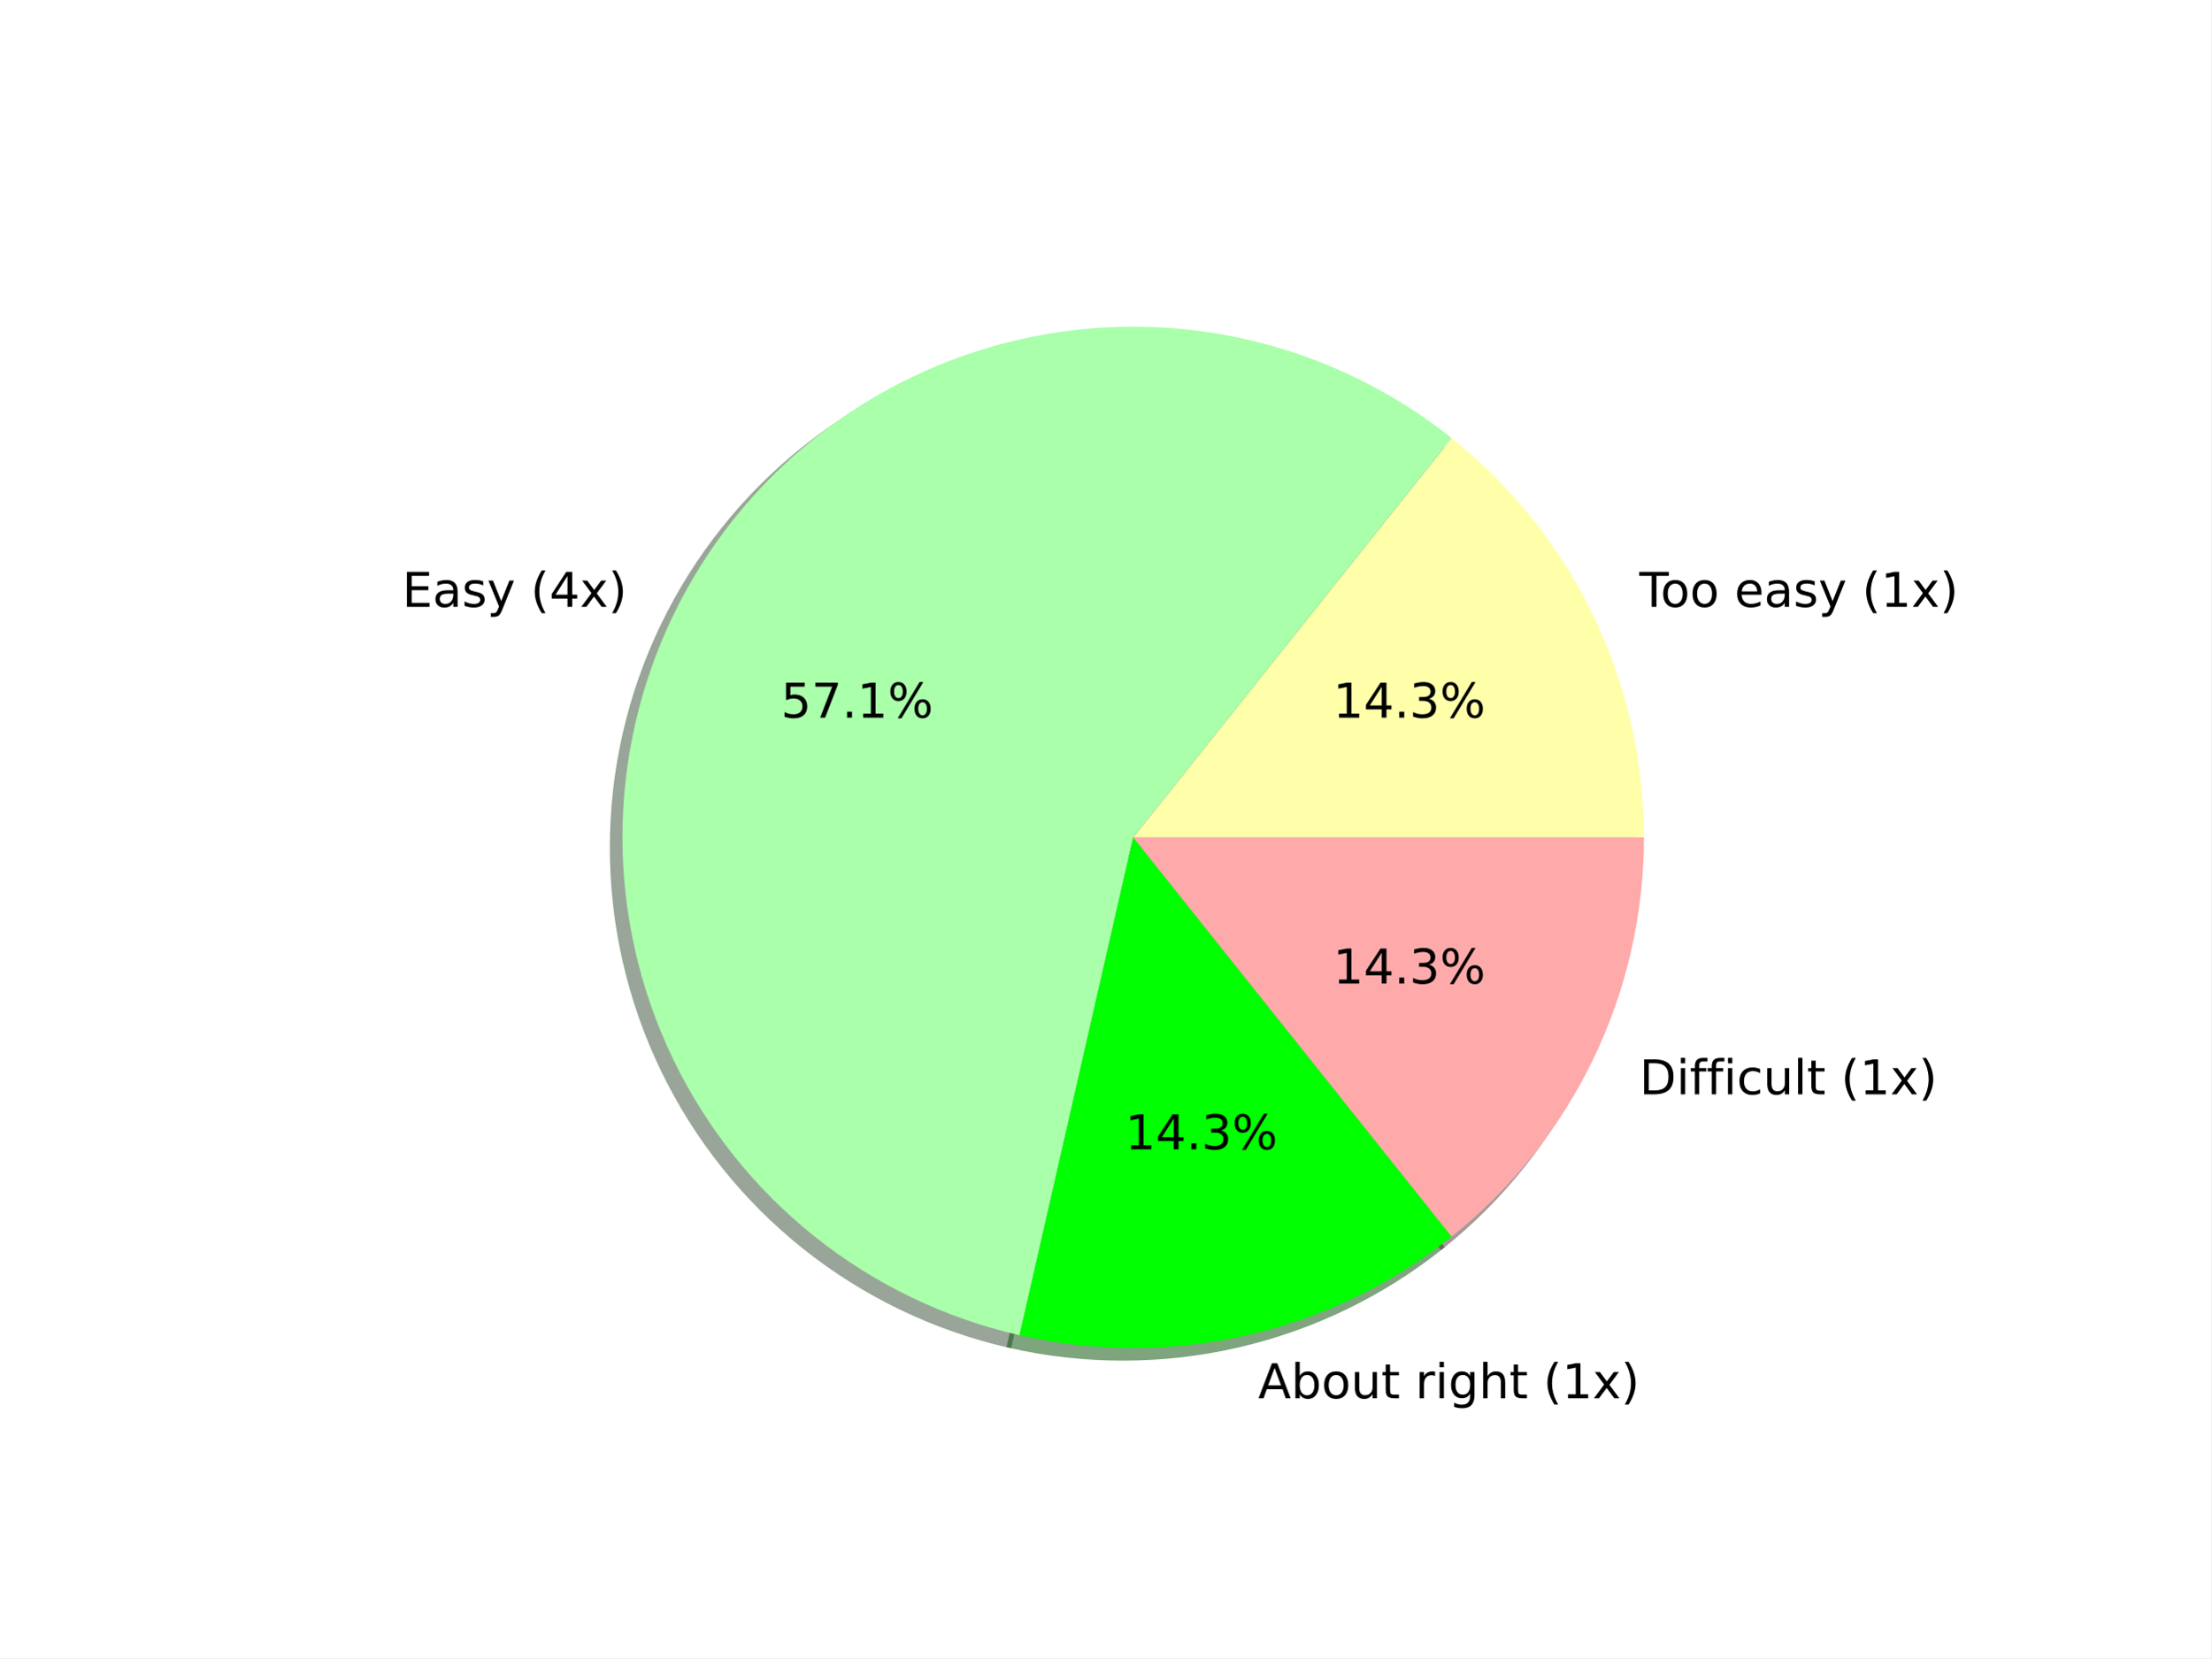
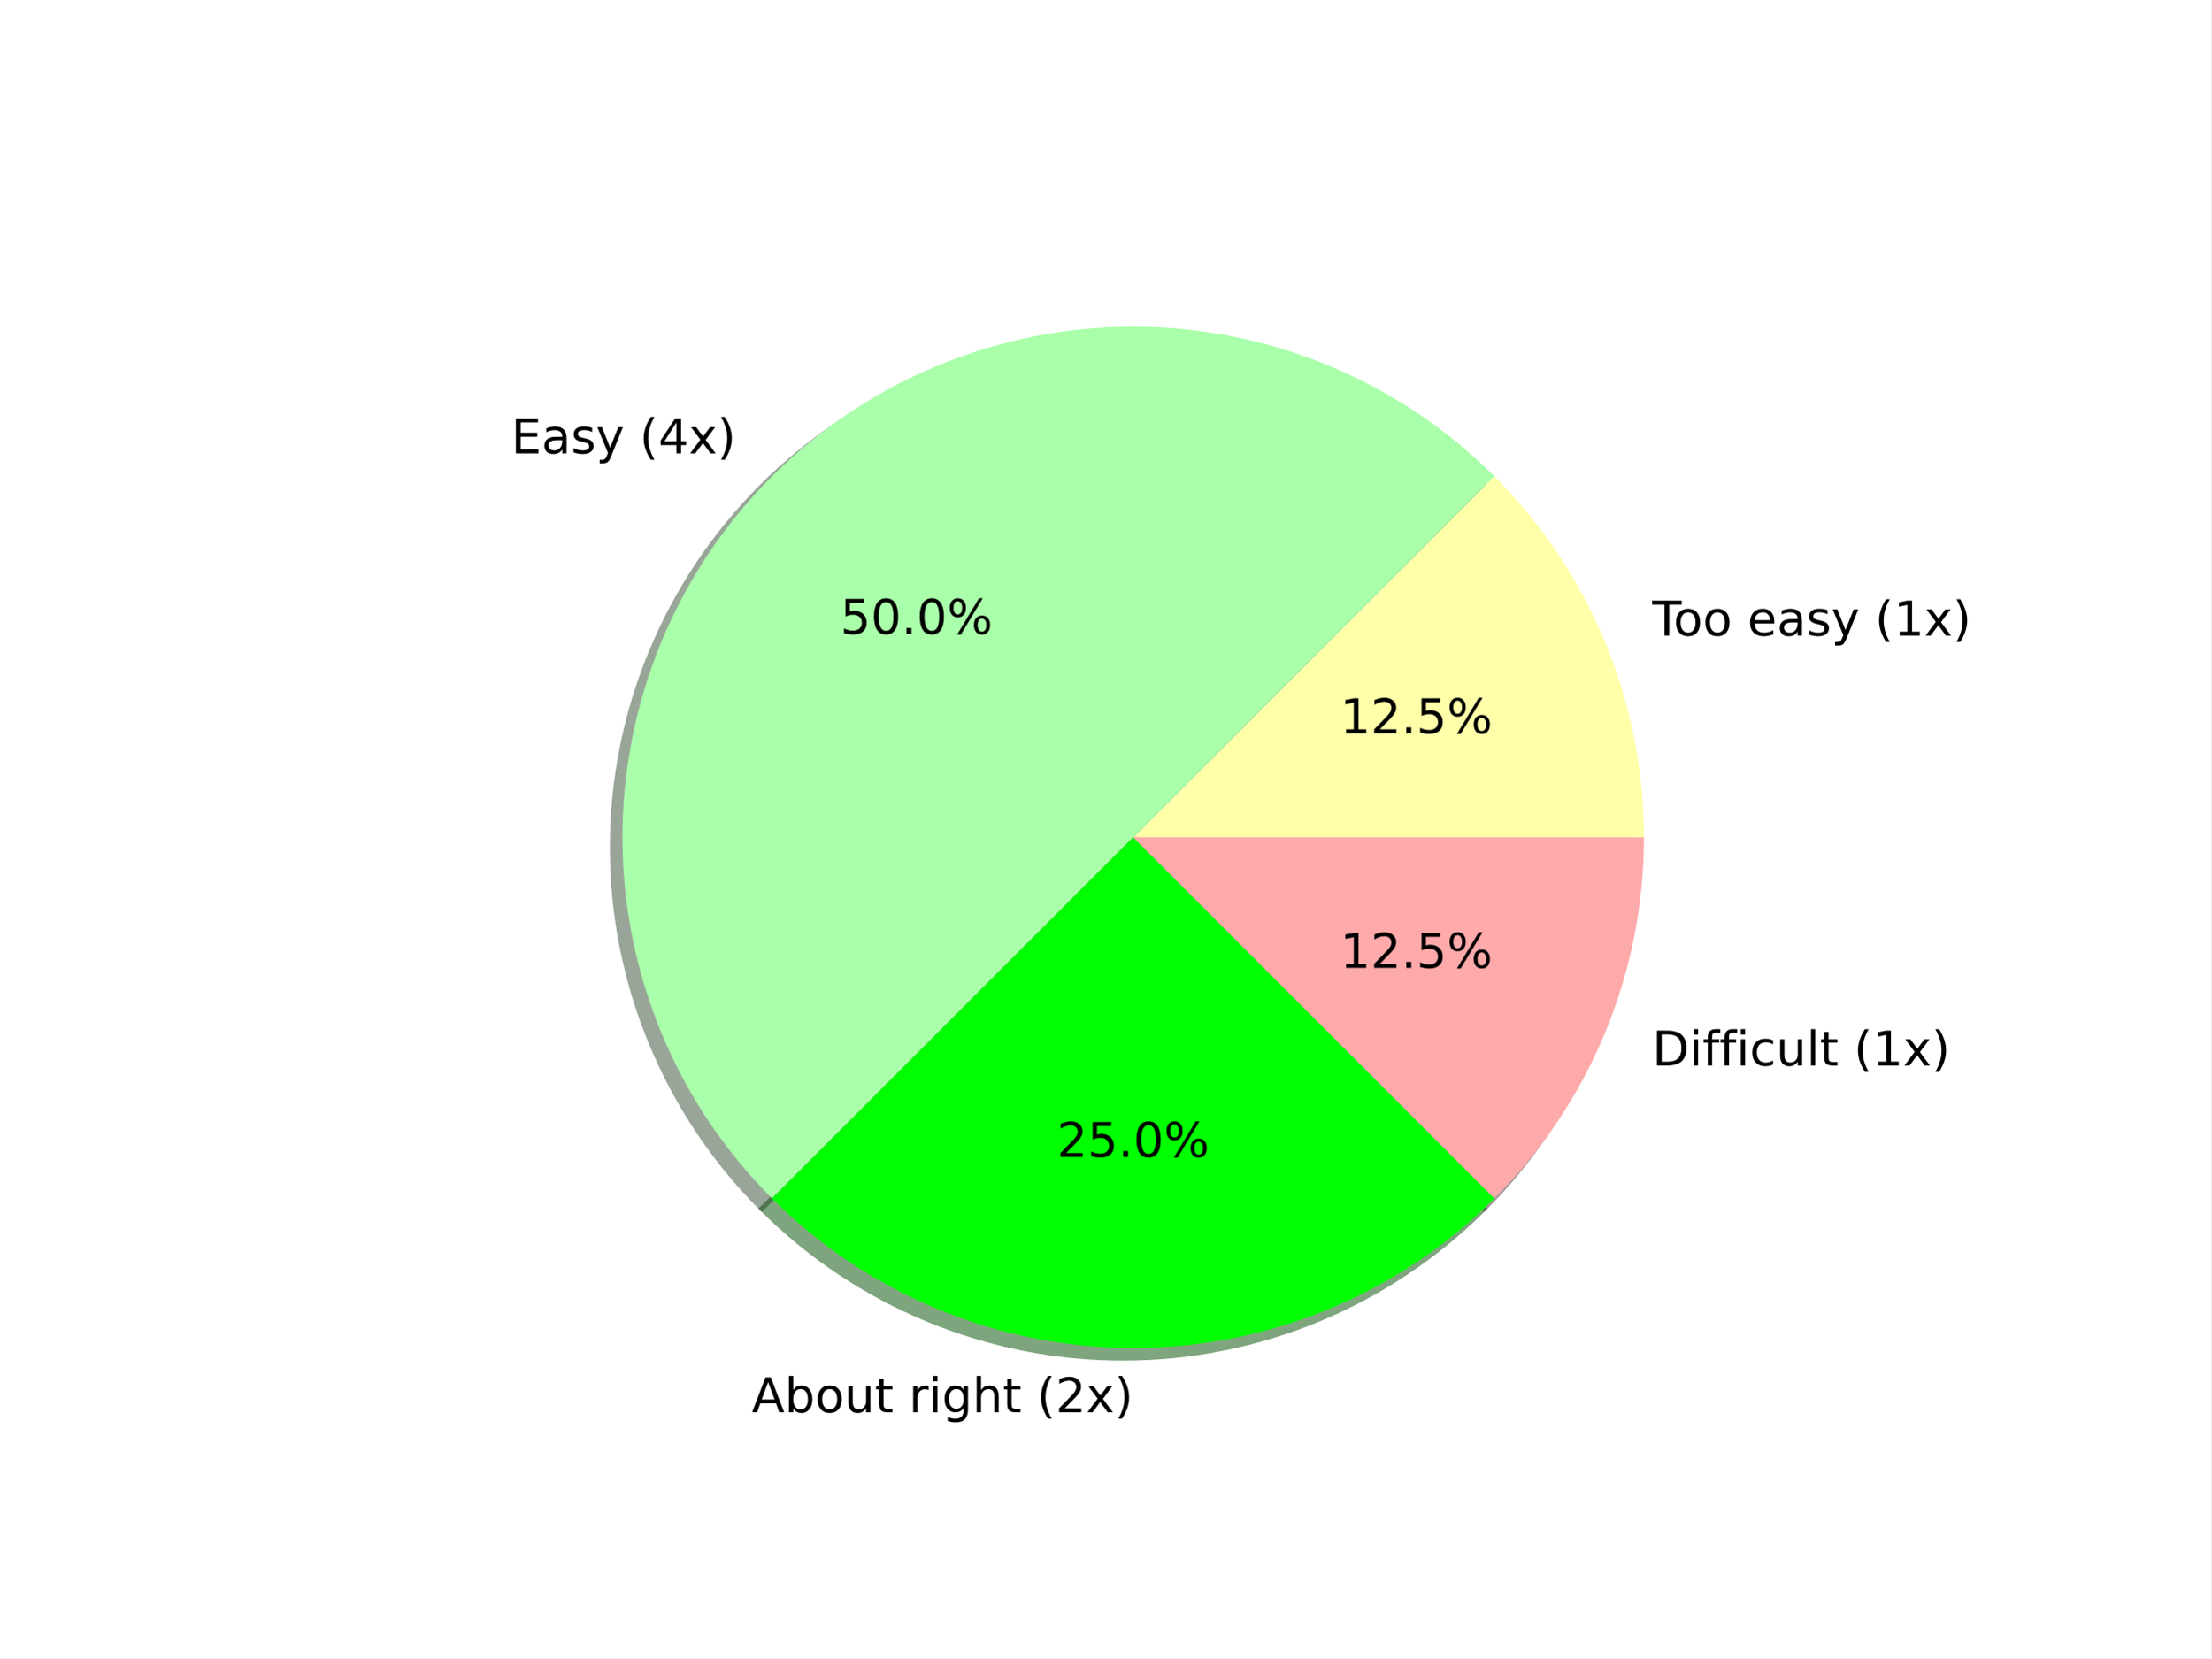
<svg xmlns="http://www.w3.org/2000/svg" xmlns:xlink="http://www.w3.org/1999/xlink" width="460.8pt" height="345.6pt" viewBox="0 0 460.8 345.6" version="1.1">
  <defs>
    <style type="text/css">*{stroke-linejoin: round; stroke-linecap: butt}</style>
  </defs>
  <g id="figure_1">
    <g id="patch_1">
      <path d="M 0 345.6  L 460.8 345.6  L 460.8 0  L 0 0  z " style="fill: #ffffff" />
    </g>
    <g id="axes_1">
      <g id="patch_2">
-         <path d="M 340.476 176.657  C 340.476 160.666 336.873 144.879 329.935 130.472  C 322.996 116.065 312.9 103.405 300.398 93.435  L 234.031 176.657  L 340.476 176.657  z " style="fill: #4c4c33; opacity: 0.5; stroke: #4c4c33; stroke-linejoin: miter" />
+         <path d="M 340.476 176.657  C 340.476 162.679 337.723 148.836 332.373 135.922  C 327.024 123.008 319.183 111.273 309.299 101.389  L 234.031 176.657  L 340.476 176.657  z " style="fill: #4c4c33; opacity: 0.5; stroke: #4c4c33; stroke-linejoin: miter" />
      </g>
      <g id="patch_3">
-         <path d="M 300.398 93.435  C 287.896 83.465 273.307 76.439 257.717 72.881  C 242.128 69.323 225.935 69.323 210.345 72.881  C 194.755 76.439 180.166 83.465 167.664 93.435  C 155.162 103.405 145.066 116.065 138.128 130.472  C 131.19 144.879 127.586 160.666 127.586 176.657  C 127.586 192.648 131.19 208.435 138.128 222.842  C 145.066 237.249 155.162 249.909 167.664 259.879  C 180.166 269.849 194.755 276.875 210.345 280.433  L 234.031 176.657  L 300.398 93.435  z " style="fill: #334c33; opacity: 0.5; stroke: #334c33; stroke-linejoin: miter" />
+         <path d="M 309.299 101.389  C 289.344 81.434 262.251 70.212 234.031 70.212  C 205.811 70.212 178.718 81.434 158.763 101.389  C 138.809 121.344 127.586 148.437 127.586 176.657  C 127.586 204.877 138.809 231.97 158.763 251.925  L 234.031 176.657  L 309.299 101.389  z " style="fill: #334c33; opacity: 0.5; stroke: #334c33; stroke-linejoin: miter" />
      </g>
      <g id="patch_4">
-         <path d="M 210.345 280.433  C 225.935 283.991 242.128 283.991 257.717 280.433  C 273.307 276.875 287.896 269.849 300.398 259.879  L 234.031 176.657  L 210.345 280.433  z " style="fill: #004c00; opacity: 0.5; stroke: #004c00; stroke-linejoin: miter" />
+         <path d="M 158.763 251.925  C 178.718 271.879 205.811 283.102 234.031 283.102  C 262.251 283.102 289.344 271.879 309.299 251.925  L 234.031 176.657  L 158.763 251.925  z " style="fill: #004c00; opacity: 0.5; stroke: #004c00; stroke-linejoin: miter" />
      </g>
      <g id="patch_5">
-         <path d="M 300.398 259.879  C 312.9 249.909 322.996 237.249 329.935 222.842  C 336.873 208.434 340.476 192.647 340.476 176.657  L 234.031 176.657  L 300.398 259.879  z " style="fill: #4c3333; opacity: 0.5; stroke: #4c3333; stroke-linejoin: miter" />
+         <path d="M 309.299 251.925  C 319.183 242.041 327.024 230.306 332.373 217.392  C 337.723 204.477 340.476 190.635 340.476 176.657  L 234.031 176.657  L 309.299 251.925  z " style="fill: #4c3333; opacity: 0.5; stroke: #4c3333; stroke-linejoin: miter" />
      </g>
      <g id="patch_6">
-         <path d="M 342.605 174.528  C 342.605 158.537 339.002 142.75 332.063 128.343  C 325.125 113.936 315.029 101.276 302.527 91.306  L 236.16 174.528  L 342.605 174.528  z " style="fill: #ffffaa" />
+         <path d="M 342.605 174.528  C 342.605 160.55 339.851 146.708 334.502 133.793  C 329.153 120.879 321.312 109.144 311.428 99.26  L 236.16 174.528  L 342.605 174.528  z " style="fill: #ffffaa" />
      </g>
      <g id="patch_7">
-         <path d="M 302.527 91.306  C 290.025 81.336 275.436 74.31 259.846 70.752  C 244.256 67.194 228.064 67.194 212.474 70.752  C 196.884 74.31 182.295 81.336 169.793 91.306  C 157.291 101.276 147.195 113.936 140.257 128.343  C 133.318 142.75 129.715 158.537 129.715 174.528  C 129.715 190.519 133.318 206.306 140.257 220.713  C 147.195 235.12 157.291 247.78 169.793 257.75  C 182.295 267.72 196.884 274.746 212.474 278.304  L 236.16 174.528  L 302.527 91.306  z " style="fill: #aaffaa" />
+         <path d="M 311.428 99.26  C 291.473 79.306 264.38 68.083 236.16 68.083  C 207.94 68.083 180.847 79.306 160.892 99.26  C 140.938 119.215 129.715 146.308 129.715 174.528  C 129.715 202.748 140.938 229.841 160.892 249.796  L 236.16 174.528  L 311.428 99.26  z " style="fill: #aaffaa" />
      </g>
      <g id="patch_8">
-         <path d="M 212.474 278.304  C 228.064 281.862 244.257 281.862 259.846 278.304  C 275.436 274.746 290.025 267.72 302.527 257.75  L 236.16 174.528  L 212.474 278.304  z " style="fill: #00ff00" />
+         <path d="M 160.892 249.796  C 180.847 269.75 207.94 280.973 236.16 280.973  C 264.38 280.973 291.473 269.75 311.428 249.796  L 236.16 174.528  L 160.892 249.796  z " style="fill: #00ff00" />
      </g>
      <g id="patch_9">
-         <path d="M 302.527 257.75  C 315.029 247.78 325.125 235.12 332.063 220.713  C 339.002 206.306 342.605 190.519 342.605 174.528  L 236.16 174.528  L 302.527 257.75  z " style="fill: #ffaaaa" />
+         <path d="M 311.428 249.796  C 321.312 239.912 329.153 228.177 334.502 215.263  C 339.851 202.348 342.605 188.506 342.605 174.528  L 236.16 174.528  L 311.428 249.796  z " style="fill: #ffaaaa" />
      </g>
      <g id="matplotlib.axis_1" />
      <g id="matplotlib.axis_2" />
      <g id="text_1">
-         <g transform="translate(341.6538 126.4842)scale(0.1 -0.1)">
+         <g transform="translate(344.3364 132.4792)scale(0.1 -0.1)">
          <defs>
            <path id="DejaVuSans-54" d="M -19 4666  L 3928 4666  L 3928 4134  L 2272 4134  L 2272 0  L 1638 0  L 1638 4134  L -19 4134  L -19 4666  z " transform="scale(0.015625)" />
            <path id="DejaVuSans-6f" d="M 1959 3097  Q 1497 3097 1228 2736  Q 959 2375 959 1747  Q 959 1119 1226 758  Q 1494 397 1959 397  Q 2419 397 2687 759  Q 2956 1122 2956 1747  Q 2956 2369 2687 2733  Q 2419 3097 1959 3097  z M 1959 3584  Q 2709 3584 3137 3096  Q 3566 2609 3566 1747  Q 3566 888 3137 398  Q 2709 -91 1959 -91  Q 1206 -91 779 398  Q 353 888 353 1747  Q 353 2609 779 3096  Q 1206 3584 1959 3584  z " transform="scale(0.015625)" />
            <path id="DejaVuSans-20" transform="scale(0.015625)" />
            <path id="DejaVuSans-65" d="M 3597 1894  L 3597 1613  L 953 1613  Q 991 1019 1311 708  Q 1631 397 2203 397  Q 2534 397 2845 478  Q 3156 559 3463 722  L 3463 178  Q 3153 47 2828 -22  Q 2503 -91 2169 -91  Q 1331 -91 842 396  Q 353 884 353 1716  Q 353 2575 817 3079  Q 1281 3584 2069 3584  Q 2775 3584 3186 3129  Q 3597 2675 3597 1894  z M 3022 2063  Q 3016 2534 2758 2815  Q 2500 3097 2075 3097  Q 1594 3097 1305 2825  Q 1016 2553 972 2059  L 3022 2063  z " transform="scale(0.015625)" />
            <path id="DejaVuSans-61" d="M 2194 1759  Q 1497 1759 1228 1600  Q 959 1441 959 1056  Q 959 750 1161 570  Q 1363 391 1709 391  Q 2188 391 2477 730  Q 2766 1069 2766 1631  L 2766 1759  L 2194 1759  z M 3341 1997  L 3341 0  L 2766 0  L 2766 531  Q 2569 213 2275 61  Q 1981 -91 1556 -91  Q 1019 -91 701 211  Q 384 513 384 1019  Q 384 1609 779 1909  Q 1175 2209 1959 2209  L 2766 2209  L 2766 2266  Q 2766 2663 2505 2880  Q 2244 3097 1772 3097  Q 1472 3097 1187 3025  Q 903 2953 641 2809  L 641 3341  Q 956 3463 1253 3523  Q 1550 3584 1831 3584  Q 2591 3584 2966 3190  Q 3341 2797 3341 1997  z " transform="scale(0.015625)" />
            <path id="DejaVuSans-73" d="M 2834 3397  L 2834 2853  Q 2591 2978 2328 3040  Q 2066 3103 1784 3103  Q 1356 3103 1142 2972  Q 928 2841 928 2578  Q 928 2378 1081 2264  Q 1234 2150 1697 2047  L 1894 2003  Q 2506 1872 2764 1633  Q 3022 1394 3022 966  Q 3022 478 2636 193  Q 2250 -91 1575 -91  Q 1294 -91 989 -36  Q 684 19 347 128  L 347 722  Q 666 556 975 473  Q 1284 391 1588 391  Q 1994 391 2212 530  Q 2431 669 2431 922  Q 2431 1156 2273 1281  Q 2116 1406 1581 1522  L 1381 1569  Q 847 1681 609 1914  Q 372 2147 372 2553  Q 372 3047 722 3315  Q 1072 3584 1716 3584  Q 2034 3584 2315 3537  Q 2597 3491 2834 3397  z " transform="scale(0.015625)" />
            <path id="DejaVuSans-79" d="M 2059 -325  Q 1816 -950 1584 -1140  Q 1353 -1331 966 -1331  L 506 -1331  L 506 -850  L 844 -850  Q 1081 -850 1212 -737  Q 1344 -625 1503 -206  L 1606 56  L 191 3500  L 800 3500  L 1894 763  L 2988 3500  L 3597 3500  L 2059 -325  z " transform="scale(0.015625)" />
            <path id="DejaVuSans-28" d="M 1984 4856  Q 1566 4138 1362 3434  Q 1159 2731 1159 2009  Q 1159 1288 1364 580  Q 1569 -128 1984 -844  L 1484 -844  Q 1016 -109 783 600  Q 550 1309 550 2009  Q 550 2706 781 3412  Q 1013 4119 1484 4856  L 1984 4856  z " transform="scale(0.015625)" />
            <path id="DejaVuSans-31" d="M 794 531  L 1825 531  L 1825 4091  L 703 3866  L 703 4441  L 1819 4666  L 2450 4666  L 2450 531  L 3481 531  L 3481 0  L 794 0  L 794 531  z " transform="scale(0.015625)" />
            <path id="DejaVuSans-78" d="M 3513 3500  L 2247 1797  L 3578 0  L 2900 0  L 1881 1375  L 863 0  L 184 0  L 1544 1831  L 300 3500  L 978 3500  L 1906 2253  L 2834 3500  L 3513 3500  z " transform="scale(0.015625)" />
            <path id="DejaVuSans-29" d="M 513 4856  L 1013 4856  Q 1481 4119 1714 3412  Q 1947 2706 1947 2009  Q 1947 1309 1714 600  Q 1481 -109 1013 -844  L 513 -844  Q 928 -128 1133 580  Q 1338 1288 1338 2009  Q 1338 2731 1133 3434  Q 928 4138 513 4856  z " transform="scale(0.015625)" />
          </defs>
          <use xlink:href="#DejaVuSans-54" />
          <use xlink:href="#DejaVuSans-6f" x="44.084" />
          <use xlink:href="#DejaVuSans-6f" x="105.266" />
          <use xlink:href="#DejaVuSans-20" x="166.447" />
          <use xlink:href="#DejaVuSans-65" x="198.234" />
          <use xlink:href="#DejaVuSans-61" x="259.758" />
          <use xlink:href="#DejaVuSans-73" x="321.037" />
          <use xlink:href="#DejaVuSans-79" x="373.137" />
          <use xlink:href="#DejaVuSans-20" x="432.316" />
          <use xlink:href="#DejaVuSans-28" x="464.104" />
          <use xlink:href="#DejaVuSans-31" x="503.117" />
          <use xlink:href="#DejaVuSans-78" x="566.74" />
          <use xlink:href="#DejaVuSans-29" x="625.92" />
        </g>
      </g>
      <g id="text_2">
-         <g transform="translate(277.8185 149.5766)scale(0.1 -0.1)">
+         <g transform="translate(279.2817 152.8466)scale(0.1 -0.1)">
          <defs>
-             <path id="DejaVuSans-34" d="M 2419 4116  L 825 1625  L 2419 1625  L 2419 4116  z M 2253 4666  L 3047 4666  L 3047 1625  L 3713 1625  L 3713 1100  L 3047 1100  L 3047 0  L 2419 0  L 2419 1100  L 313 1100  L 313 1709  L 2253 4666  z " transform="scale(0.015625)" />
+             <path id="DejaVuSans-32" d="M 1228 531  L 3431 531  L 3431 0  L 469 0  L 469 531  Q 828 903 1448 1529  Q 2069 2156 2228 2338  Q 2531 2678 2651 2914  Q 2772 3150 2772 3378  Q 2772 3750 2511 3984  Q 2250 4219 1831 4219  Q 1534 4219 1204 4116  Q 875 4013 500 3803  L 500 4441  Q 881 4594 1212 4672  Q 1544 4750 1819 4750  Q 2544 4750 2975 4387  Q 3406 4025 3406 3419  Q 3406 3131 3298 2873  Q 3191 2616 2906 2266  Q 2828 2175 2409 1742  Q 1991 1309 1228 531  z " transform="scale(0.015625)" />
            <path id="DejaVuSans-2e" d="M 684 794  L 1344 794  L 1344 0  L 684 0  L 684 794  z " transform="scale(0.015625)" />
-             <path id="DejaVuSans-33" d="M 2597 2516  Q 3050 2419 3304 2112  Q 3559 1806 3559 1356  Q 3559 666 3084 287  Q 2609 -91 1734 -91  Q 1441 -91 1130 -33  Q 819 25 488 141  L 488 750  Q 750 597 1062 519  Q 1375 441 1716 441  Q 2309 441 2620 675  Q 2931 909 2931 1356  Q 2931 1769 2642 2001  Q 2353 2234 1838 2234  L 1294 2234  L 1294 2753  L 1863 2753  Q 2328 2753 2575 2939  Q 2822 3125 2822 3475  Q 2822 3834 2567 4026  Q 2313 4219 1838 4219  Q 1578 4219 1281 4162  Q 984 4106 628 3988  L 628 4550  Q 988 4650 1302 4700  Q 1616 4750 1894 4750  Q 2613 4750 3031 4423  Q 3450 4097 3450 3541  Q 3450 3153 3228 2886  Q 3006 2619 2597 2516  z " transform="scale(0.015625)" />
+             <path id="DejaVuSans-35" d="M 691 4666  L 3169 4666  L 3169 4134  L 1269 4134  L 1269 2991  Q 1406 3038 1543 3061  Q 1681 3084 1819 3084  Q 2600 3084 3056 2656  Q 3513 2228 3513 1497  Q 3513 744 3044 326  Q 2575 -91 1722 -91  Q 1428 -91 1123 -41  Q 819 9 494 109  L 494 744  Q 775 591 1075 516  Q 1375 441 1709 441  Q 2250 441 2565 725  Q 2881 1009 2881 1497  Q 2881 1984 2565 2268  Q 2250 2553 1709 2553  Q 1456 2553 1204 2497  Q 953 2441 691 2322  L 691 4666  z " transform="scale(0.015625)" />
            <path id="DejaVuSans-25" d="M 4653 2053  Q 4381 2053 4226 1822  Q 4072 1591 4072 1178  Q 4072 772 4226 539  Q 4381 306 4653 306  Q 4919 306 5073 539  Q 5228 772 5228 1178  Q 5228 1588 5073 1820  Q 4919 2053 4653 2053  z M 4653 2450  Q 5147 2450 5437 2106  Q 5728 1763 5728 1178  Q 5728 594 5436 251  Q 5144 -91 4653 -91  Q 4153 -91 3862 251  Q 3572 594 3572 1178  Q 3572 1766 3864 2108  Q 4156 2450 4653 2450  z M 1428 4353  Q 1159 4353 1004 4120  Q 850 3888 850 3481  Q 850 3069 1003 2837  Q 1156 2606 1428 2606  Q 1700 2606 1854 2837  Q 2009 3069 2009 3481  Q 2009 3884 1853 4118  Q 1697 4353 1428 4353  z M 4250 4750  L 4750 4750  L 1831 -91  L 1331 -91  L 4250 4750  z M 1428 4750  Q 1922 4750 2215 4408  Q 2509 4066 2509 3481  Q 2509 2891 2217 2550  Q 1925 2209 1428 2209  Q 931 2209 642 2551  Q 353 2894 353 3481  Q 353 4063 643 4406  Q 934 4750 1428 4750  z " transform="scale(0.015625)" />
          </defs>
          <use xlink:href="#DejaVuSans-31" />
-           <use xlink:href="#DejaVuSans-34" x="63.623" />
+           <use xlink:href="#DejaVuSans-32" x="63.623" />
          <use xlink:href="#DejaVuSans-2e" x="127.246" />
-           <use xlink:href="#DejaVuSans-33" x="159.033" />
+           <use xlink:href="#DejaVuSans-35" x="159.033" />
          <use xlink:href="#DejaVuSans-25" x="222.656" />
        </g>
      </g>
      <g id="text_3">
-         <g transform="translate(83.8287 126.4843)scale(0.1 -0.1)">
+         <g transform="translate(106.5279 94.49275)scale(0.1 -0.1)">
          <defs>
            <path id="DejaVuSans-45" d="M 628 4666  L 3578 4666  L 3578 4134  L 1259 4134  L 1259 2753  L 3481 2753  L 3481 2222  L 1259 2222  L 1259 531  L 3634 531  L 3634 0  L 628 0  L 628 4666  z " transform="scale(0.015625)" />
+             <path id="DejaVuSans-34" d="M 2419 4116  L 825 1625  L 2419 1625  L 2419 4116  z M 2253 4666  L 3047 4666  L 3047 1625  L 3713 1625  L 3713 1100  L 3047 1100  L 3047 0  L 2419 0  L 2419 1100  L 313 1100  L 313 1709  L 2253 4666  z " transform="scale(0.015625)" />
          </defs>
          <use xlink:href="#DejaVuSans-45" />
          <use xlink:href="#DejaVuSans-61" x="63.184" />
          <use xlink:href="#DejaVuSans-73" x="124.463" />
          <use xlink:href="#DejaVuSans-79" x="176.562" />
          <use xlink:href="#DejaVuSans-20" x="235.742" />
          <use xlink:href="#DejaVuSans-28" x="267.529" />
          <use xlink:href="#DejaVuSans-34" x="306.543" />
          <use xlink:href="#DejaVuSans-78" x="370.166" />
          <use xlink:href="#DejaVuSans-29" x="429.346" />
        </g>
      </g>
      <g id="text_4">
-         <g transform="translate(162.7343 149.5766)scale(0.1 -0.1)">
+         <g transform="translate(175.1157 132.1267)scale(0.1 -0.1)">
          <defs>
-             <path id="DejaVuSans-35" d="M 691 4666  L 3169 4666  L 3169 4134  L 1269 4134  L 1269 2991  Q 1406 3038 1543 3061  Q 1681 3084 1819 3084  Q 2600 3084 3056 2656  Q 3513 2228 3513 1497  Q 3513 744 3044 326  Q 2575 -91 1722 -91  Q 1428 -91 1123 -41  Q 819 9 494 109  L 494 744  Q 775 591 1075 516  Q 1375 441 1709 441  Q 2250 441 2565 725  Q 2881 1009 2881 1497  Q 2881 1984 2565 2268  Q 2250 2553 1709 2553  Q 1456 2553 1204 2497  Q 953 2441 691 2322  L 691 4666  z " transform="scale(0.015625)" />
-             <path id="DejaVuSans-37" d="M 525 4666  L 3525 4666  L 3525 4397  L 1831 0  L 1172 0  L 2766 4134  L 525 4134  L 525 4666  z " transform="scale(0.015625)" />
+             <path id="DejaVuSans-30" d="M 2034 4250  Q 1547 4250 1301 3770  Q 1056 3291 1056 2328  Q 1056 1369 1301 889  Q 1547 409 2034 409  Q 2525 409 2770 889  Q 3016 1369 3016 2328  Q 3016 3291 2770 3770  Q 2525 4250 2034 4250  z M 2034 4750  Q 2819 4750 3233 4129  Q 3647 3509 3647 2328  Q 3647 1150 3233 529  Q 2819 -91 2034 -91  Q 1250 -91 836 529  Q 422 1150 422 2328  Q 422 3509 836 4129  Q 1250 4750 2034 4750  z " transform="scale(0.015625)" />
          </defs>
          <use xlink:href="#DejaVuSans-35" />
-           <use xlink:href="#DejaVuSans-37" x="63.623" />
+           <use xlink:href="#DejaVuSans-30" x="63.623" />
          <use xlink:href="#DejaVuSans-2e" x="127.246" />
-           <use xlink:href="#DejaVuSans-31" x="159.033" />
+           <use xlink:href="#DejaVuSans-30" x="159.033" />
          <use xlink:href="#DejaVuSans-25" x="222.656" />
        </g>
      </g>
      <g id="text_5">
-         <g transform="translate(262.2148 291.441)scale(0.1 -0.1)">
+         <g transform="translate(156.6584 294.3767)scale(0.1 -0.1)">
          <defs>
            <path id="DejaVuSans-41" d="M 2188 4044  L 1331 1722  L 3047 1722  L 2188 4044  z M 1831 4666  L 2547 4666  L 4325 0  L 3669 0  L 3244 1197  L 1141 1197  L 716 0  L 50 0  L 1831 4666  z " transform="scale(0.015625)" />
            <path id="DejaVuSans-62" d="M 3116 1747  Q 3116 2381 2855 2742  Q 2594 3103 2138 3103  Q 1681 3103 1420 2742  Q 1159 2381 1159 1747  Q 1159 1113 1420 752  Q 1681 391 2138 391  Q 2594 391 2855 752  Q 3116 1113 3116 1747  z M 1159 2969  Q 1341 3281 1617 3432  Q 1894 3584 2278 3584  Q 2916 3584 3314 3078  Q 3713 2572 3713 1747  Q 3713 922 3314 415  Q 2916 -91 2278 -91  Q 1894 -91 1617 61  Q 1341 213 1159 525  L 1159 0  L 581 0  L 581 4863  L 1159 4863  L 1159 2969  z " transform="scale(0.015625)" />
            <path id="DejaVuSans-75" d="M 544 1381  L 544 3500  L 1119 3500  L 1119 1403  Q 1119 906 1312 657  Q 1506 409 1894 409  Q 2359 409 2629 706  Q 2900 1003 2900 1516  L 2900 3500  L 3475 3500  L 3475 0  L 2900 0  L 2900 538  Q 2691 219 2414 64  Q 2138 -91 1772 -91  Q 1169 -91 856 284  Q 544 659 544 1381  z M 1991 3584  L 1991 3584  z " transform="scale(0.015625)" />
            <path id="DejaVuSans-74" d="M 1172 4494  L 1172 3500  L 2356 3500  L 2356 3053  L 1172 3053  L 1172 1153  Q 1172 725 1289 603  Q 1406 481 1766 481  L 2356 481  L 2356 0  L 1766 0  Q 1100 0 847 248  Q 594 497 594 1153  L 594 3053  L 172 3053  L 172 3500  L 594 3500  L 594 4494  L 1172 4494  z " transform="scale(0.015625)" />
            <path id="DejaVuSans-72" d="M 2631 2963  Q 2534 3019 2420 3045  Q 2306 3072 2169 3072  Q 1681 3072 1420 2755  Q 1159 2438 1159 1844  L 1159 0  L 581 0  L 581 3500  L 1159 3500  L 1159 2956  Q 1341 3275 1631 3429  Q 1922 3584 2338 3584  Q 2397 3584 2469 3576  Q 2541 3569 2628 3553  L 2631 2963  z " transform="scale(0.015625)" />
            <path id="DejaVuSans-69" d="M 603 3500  L 1178 3500  L 1178 0  L 603 0  L 603 3500  z M 603 4863  L 1178 4863  L 1178 4134  L 603 4134  L 603 4863  z " transform="scale(0.015625)" />
            <path id="DejaVuSans-67" d="M 2906 1791  Q 2906 2416 2648 2759  Q 2391 3103 1925 3103  Q 1463 3103 1205 2759  Q 947 2416 947 1791  Q 947 1169 1205 825  Q 1463 481 1925 481  Q 2391 481 2648 825  Q 2906 1169 2906 1791  z M 3481 434  Q 3481 -459 3084 -895  Q 2688 -1331 1869 -1331  Q 1566 -1331 1297 -1286  Q 1028 -1241 775 -1147  L 775 -588  Q 1028 -725 1275 -790  Q 1522 -856 1778 -856  Q 2344 -856 2625 -561  Q 2906 -266 2906 331  L 2906 616  Q 2728 306 2450 153  Q 2172 0 1784 0  Q 1141 0 747 490  Q 353 981 353 1791  Q 353 2603 747 3093  Q 1141 3584 1784 3584  Q 2172 3584 2450 3431  Q 2728 3278 2906 2969  L 2906 3500  L 3481 3500  L 3481 434  z " transform="scale(0.015625)" />
            <path id="DejaVuSans-68" d="M 3513 2113  L 3513 0  L 2938 0  L 2938 2094  Q 2938 2591 2744 2837  Q 2550 3084 2163 3084  Q 1697 3084 1428 2787  Q 1159 2491 1159 1978  L 1159 0  L 581 0  L 581 4863  L 1159 4863  L 1159 2956  Q 1366 3272 1645 3428  Q 1925 3584 2291 3584  Q 2894 3584 3203 3211  Q 3513 2838 3513 2113  z " transform="scale(0.015625)" />
          </defs>
          <use xlink:href="#DejaVuSans-41" />
          <use xlink:href="#DejaVuSans-62" x="68.408" />
          <use xlink:href="#DejaVuSans-6f" x="131.885" />
          <use xlink:href="#DejaVuSans-75" x="193.066" />
          <use xlink:href="#DejaVuSans-74" x="256.445" />
          <use xlink:href="#DejaVuSans-20" x="295.654" />
          <use xlink:href="#DejaVuSans-72" x="327.441" />
          <use xlink:href="#DejaVuSans-69" x="368.555" />
          <use xlink:href="#DejaVuSans-67" x="396.338" />
          <use xlink:href="#DejaVuSans-68" x="459.814" />
          <use xlink:href="#DejaVuSans-74" x="523.193" />
          <use xlink:href="#DejaVuSans-20" x="562.402" />
          <use xlink:href="#DejaVuSans-28" x="594.189" />
-           <use xlink:href="#DejaVuSans-31" x="633.203" />
+           <use xlink:href="#DejaVuSans-32" x="633.203" />
          <use xlink:href="#DejaVuSans-78" x="696.826" />
          <use xlink:href="#DejaVuSans-29" x="756.006" />
        </g>
      </g>
      <g id="text_6">
-         <g transform="translate(234.4881 239.553)scale(0.1 -0.1)">
-           <use xlink:href="#DejaVuSans-31" />
-           <use xlink:href="#DejaVuSans-34" x="63.623" />
+         <g transform="translate(220.2764 241.1543)scale(0.1 -0.1)">
+           <use xlink:href="#DejaVuSans-32" />
+           <use xlink:href="#DejaVuSans-35" x="63.623" />
          <use xlink:href="#DejaVuSans-2e" x="127.246" />
-           <use xlink:href="#DejaVuSans-33" x="159.033" />
+           <use xlink:href="#DejaVuSans-30" x="159.033" />
          <use xlink:href="#DejaVuSans-25" x="222.656" />
        </g>
      </g>
      <g id="text_7">
-         <g transform="translate(341.6538 228.0905)scale(0.1 -0.1)">
+         <g transform="translate(344.3364 222.0955)scale(0.1 -0.1)">
          <defs>
            <path id="DejaVuSans-44" d="M 1259 4147  L 1259 519  L 2022 519  Q 2988 519 3436 956  Q 3884 1394 3884 2338  Q 3884 3275 3436 3711  Q 2988 4147 2022 4147  L 1259 4147  z M 628 4666  L 1925 4666  Q 3281 4666 3915 4102  Q 4550 3538 4550 2338  Q 4550 1131 3912 565  Q 3275 0 1925 0  L 628 0  L 628 4666  z " transform="scale(0.015625)" />
            <path id="DejaVuSans-66" d="M 2375 4863  L 2375 4384  L 1825 4384  Q 1516 4384 1395 4259  Q 1275 4134 1275 3809  L 1275 3500  L 2222 3500  L 2222 3053  L 1275 3053  L 1275 0  L 697 0  L 697 3053  L 147 3053  L 147 3500  L 697 3500  L 697 3744  Q 697 4328 969 4595  Q 1241 4863 1831 4863  L 2375 4863  z " transform="scale(0.015625)" />
            <path id="DejaVuSans-63" d="M 3122 3366  L 3122 2828  Q 2878 2963 2633 3030  Q 2388 3097 2138 3097  Q 1578 3097 1268 2742  Q 959 2388 959 1747  Q 959 1106 1268 751  Q 1578 397 2138 397  Q 2388 397 2633 464  Q 2878 531 3122 666  L 3122 134  Q 2881 22 2623 -34  Q 2366 -91 2075 -91  Q 1284 -91 818 406  Q 353 903 353 1747  Q 353 2603 823 3093  Q 1294 3584 2113 3584  Q 2378 3584 2631 3529  Q 2884 3475 3122 3366  z " transform="scale(0.015625)" />
            <path id="DejaVuSans-6c" d="M 603 4863  L 1178 4863  L 1178 0  L 603 0  L 603 4863  z " transform="scale(0.015625)" />
          </defs>
          <use xlink:href="#DejaVuSans-44" />
          <use xlink:href="#DejaVuSans-69" x="77.002" />
          <use xlink:href="#DejaVuSans-66" x="104.785" />
          <use xlink:href="#DejaVuSans-66" x="139.99" />
          <use xlink:href="#DejaVuSans-69" x="175.195" />
          <use xlink:href="#DejaVuSans-63" x="202.979" />
          <use xlink:href="#DejaVuSans-75" x="257.959" />
          <use xlink:href="#DejaVuSans-6c" x="321.338" />
          <use xlink:href="#DejaVuSans-74" x="349.121" />
          <use xlink:href="#DejaVuSans-20" x="388.33" />
          <use xlink:href="#DejaVuSans-28" x="420.117" />
          <use xlink:href="#DejaVuSans-31" x="459.131" />
          <use xlink:href="#DejaVuSans-78" x="522.754" />
          <use xlink:href="#DejaVuSans-29" x="581.934" />
        </g>
      </g>
      <g id="text_8">
-         <g transform="translate(277.8185 204.9982)scale(0.1 -0.1)">
+         <g transform="translate(279.2817 201.7282)scale(0.1 -0.1)">
          <use xlink:href="#DejaVuSans-31" />
-           <use xlink:href="#DejaVuSans-34" x="63.623" />
+           <use xlink:href="#DejaVuSans-32" x="63.623" />
          <use xlink:href="#DejaVuSans-2e" x="127.246" />
-           <use xlink:href="#DejaVuSans-33" x="159.033" />
+           <use xlink:href="#DejaVuSans-35" x="159.033" />
          <use xlink:href="#DejaVuSans-25" x="222.656" />
        </g>
      </g>
    </g>
  </g>
</svg>
